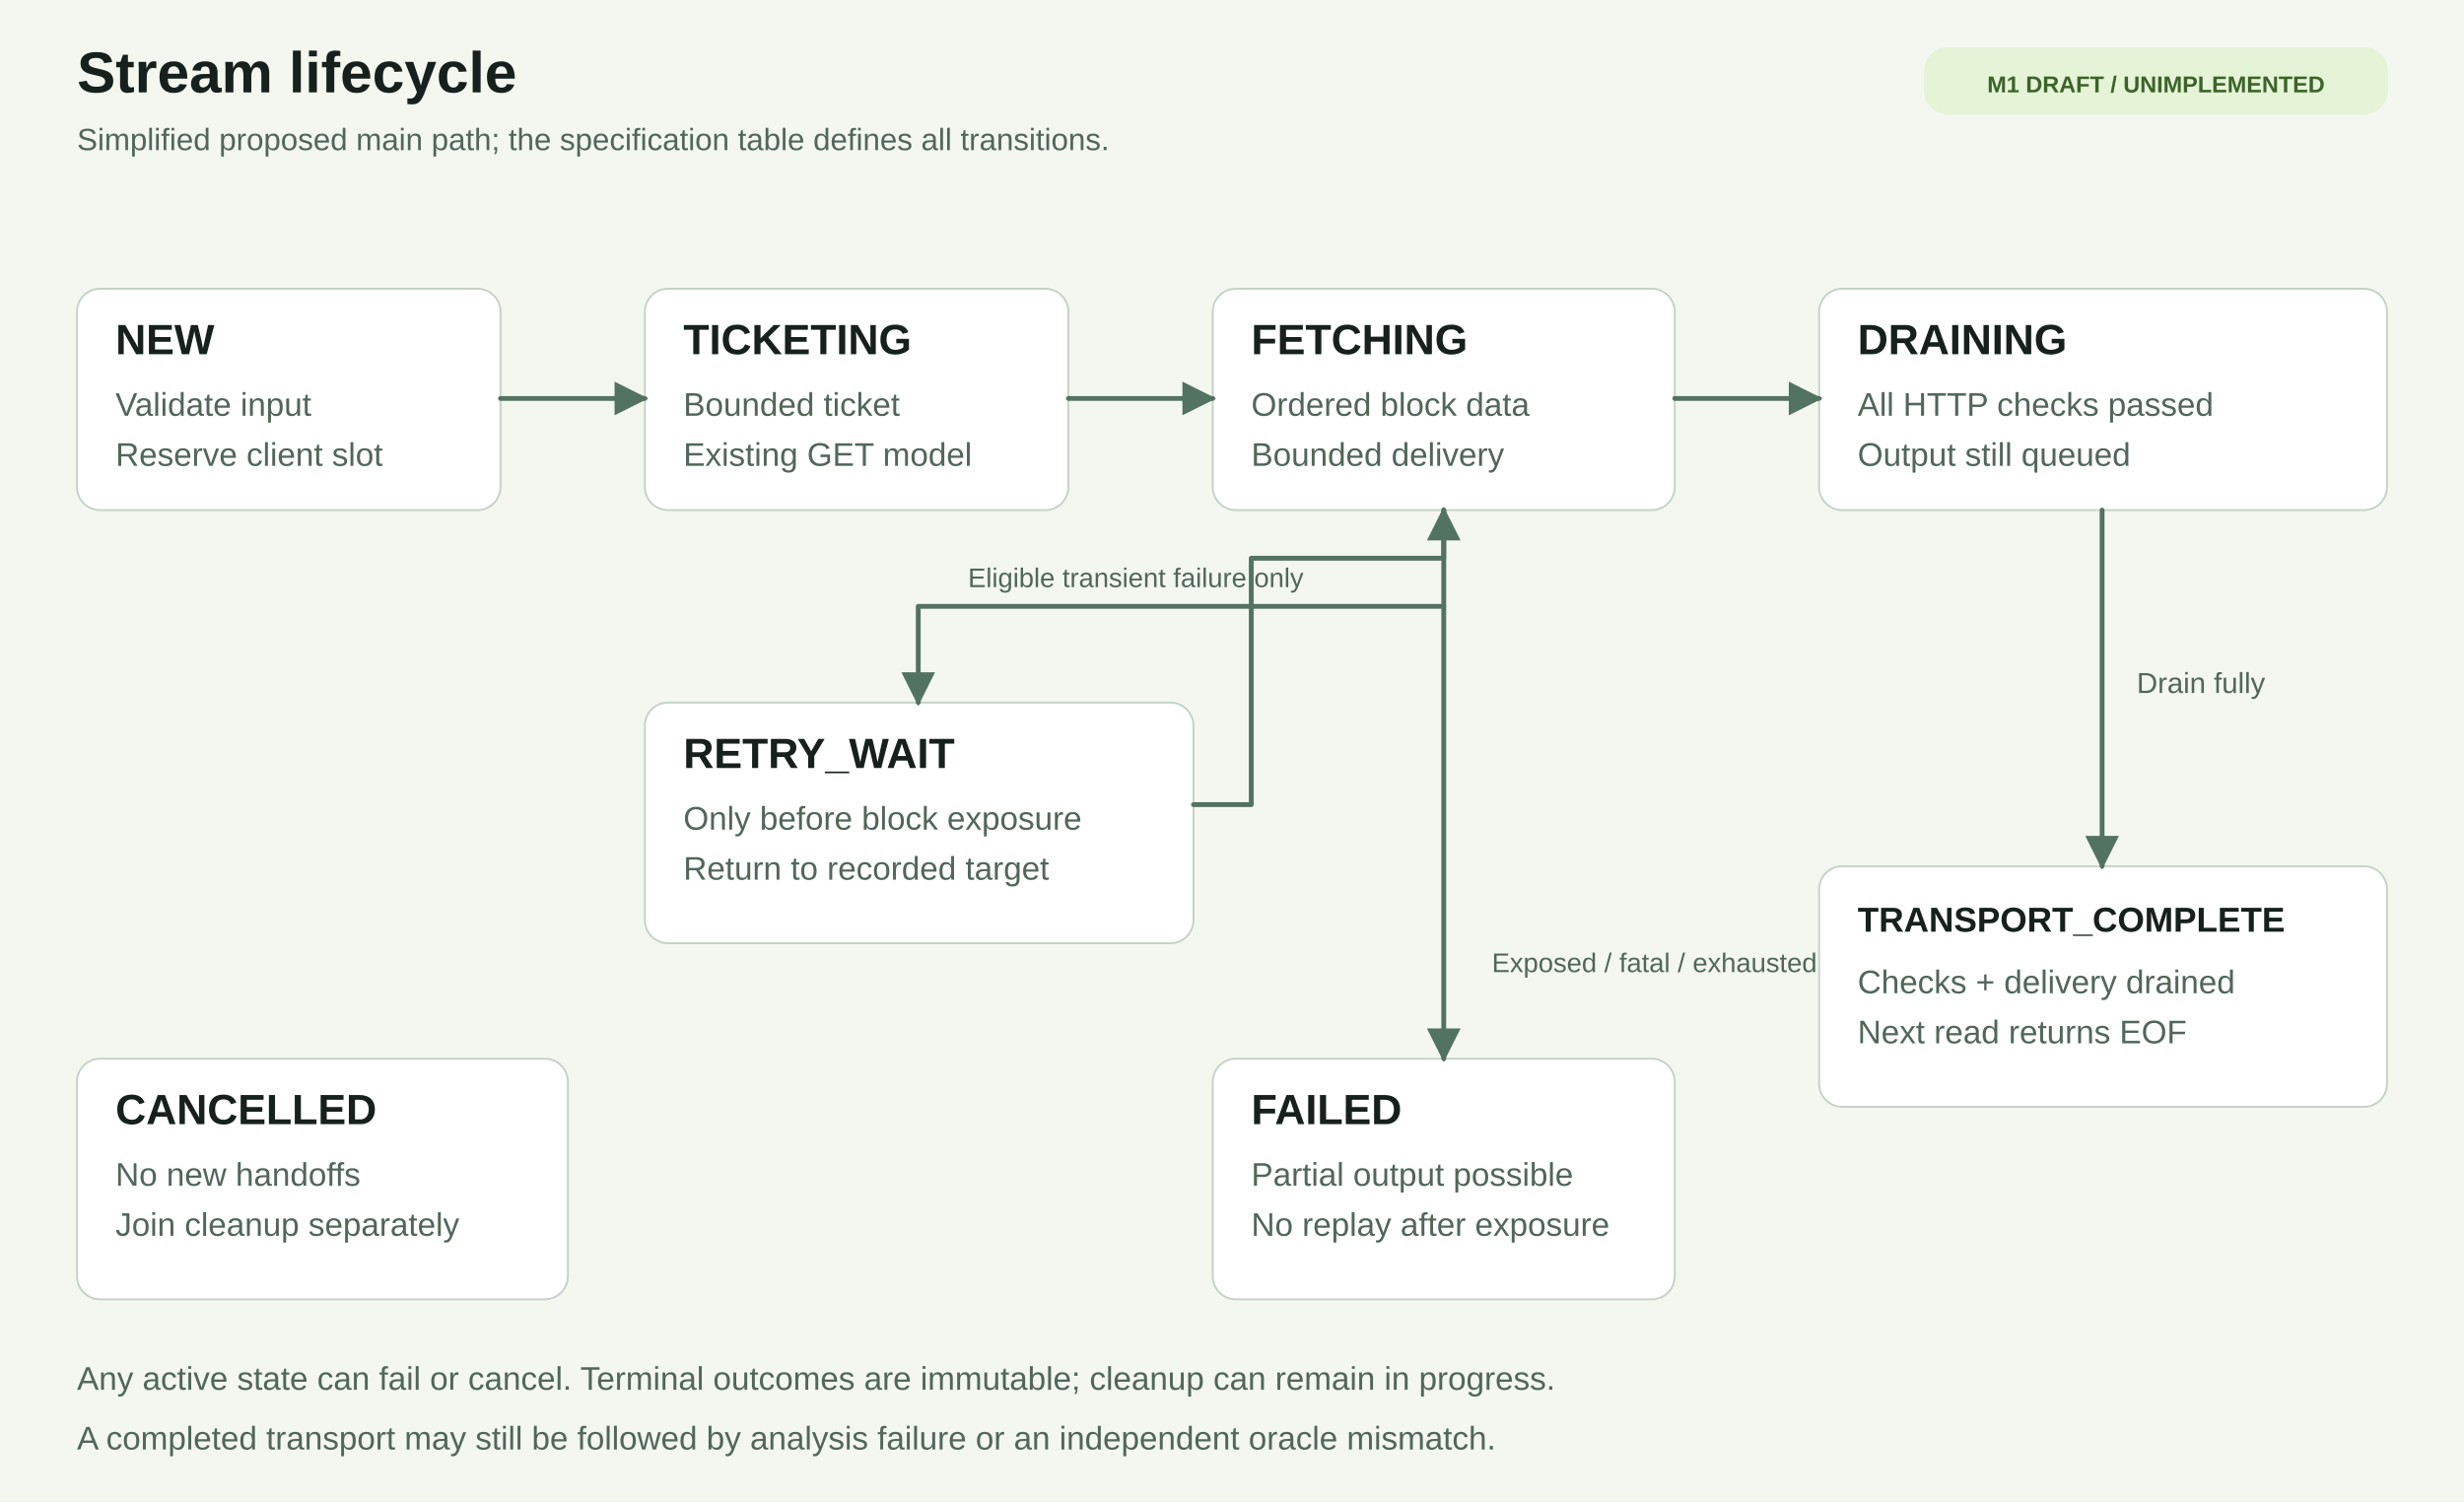
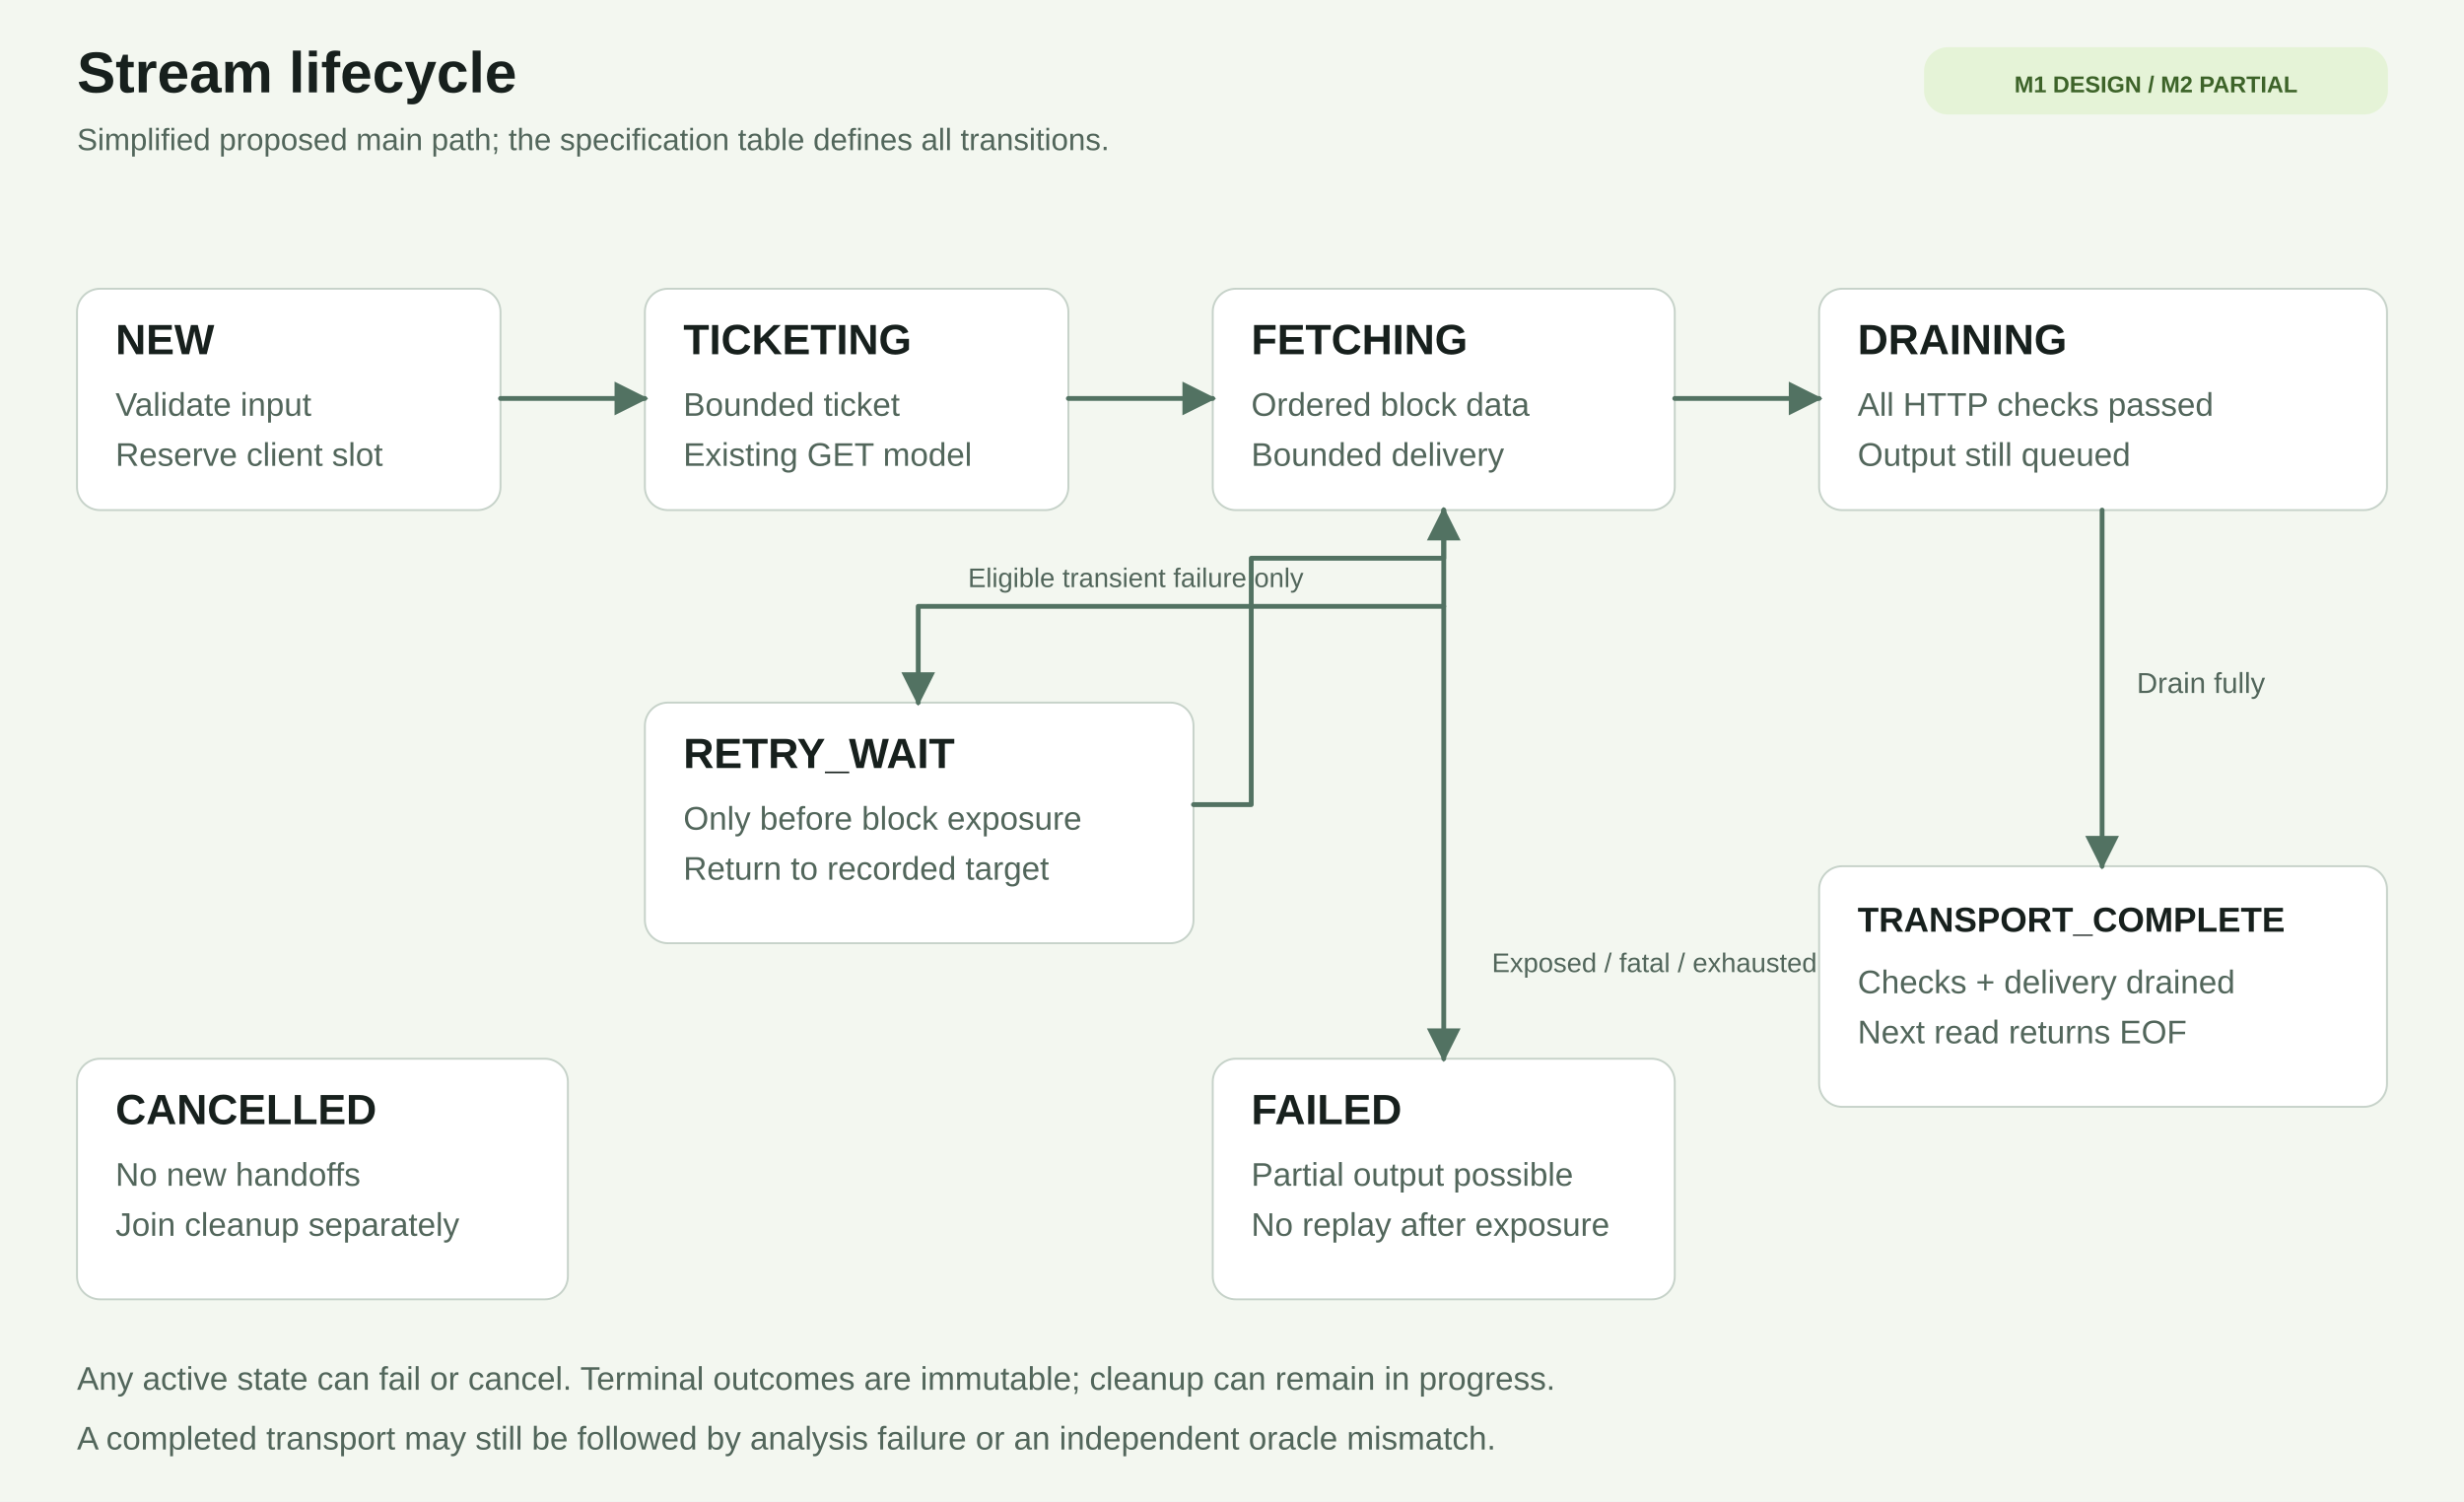
<svg xmlns="http://www.w3.org/2000/svg" width="1280" height="780" viewBox="0 0 1280 780" role="img" aria-labelledby="title desc">
  <style>text { font-family: Arial, Helvetica, sans-serif; } path { stroke-linecap: round; stroke-linejoin: round; }</style>
  <rect width="1280" height="780" fill="#f3f7f0" />
  <defs>
    <marker id="arrow" viewBox="0 0 10 10" refX="9" refY="5" markerWidth="7" markerHeight="7" orient="auto">
      <path d="M0 0 L10 5 L0 10 Z" fill="#527262" />
    </marker>
  </defs>
  <text x="40" y="48" font-size="30" fill="#17201d" font-weight="700" text-anchor="start">Stream lifecycle</text>
  <text x="40" y="78" font-size="16" fill="#52665b" font-weight="400" text-anchor="start">Simplified proposed main path; the specification table defines all transitions.</text>
  <rect x="1000" y="25" width="240" height="34" rx="12" fill="#e5f3d7" stroke="#e5f3d7" />
-   <text x="1120" y="48" font-size="12" fill="#3d6329" font-weight="700" text-anchor="middle">M1 DRAFT / UNIMPLEMENTED</text>
+   <text x="1120" y="48" font-size="12" fill="#3d6329" font-weight="700" text-anchor="middle">M1 DESIGN / M2 PARTIAL</text>
  <rect x="40" y="150" width="220" height="115" rx="12" fill="#ffffff" stroke="#c6d2c9" />
  <text x="60" y="184" font-size="22" fill="#17201d" font-weight="700" text-anchor="start">NEW</text>
  <text x="60" y="216" font-size="17" fill="#52665b" font-weight="400" text-anchor="start">Validate input</text>
  <text x="60" y="242" font-size="17" fill="#52665b" font-weight="400" text-anchor="start">Reserve client slot</text>
  <rect x="335" y="150" width="220" height="115" rx="12" fill="#ffffff" stroke="#c6d2c9" />
  <text x="355" y="184" font-size="22" fill="#17201d" font-weight="700" text-anchor="start">TICKETING</text>
  <text x="355" y="216" font-size="17" fill="#52665b" font-weight="400" text-anchor="start">Bounded ticket</text>
  <text x="355" y="242" font-size="17" fill="#52665b" font-weight="400" text-anchor="start">Existing GET model</text>
  <rect x="630" y="150" width="240" height="115" rx="12" fill="#ffffff" stroke="#c6d2c9" />
  <text x="650" y="184" font-size="22" fill="#17201d" font-weight="700" text-anchor="start">FETCHING</text>
  <text x="650" y="216" font-size="17" fill="#52665b" font-weight="400" text-anchor="start">Ordered block data</text>
  <text x="650" y="242" font-size="17" fill="#52665b" font-weight="400" text-anchor="start">Bounded delivery</text>
  <rect x="945" y="150" width="295" height="115" rx="12" fill="#ffffff" stroke="#c6d2c9" />
  <text x="965" y="184" font-size="22" fill="#17201d" font-weight="700" text-anchor="start">DRAINING</text>
  <text x="965" y="216" font-size="17" fill="#52665b" font-weight="400" text-anchor="start">All HTTP checks passed</text>
  <text x="965" y="242" font-size="17" fill="#52665b" font-weight="400" text-anchor="start">Output still queued</text>
  <path d="M260 207 L335 207" fill="none" stroke="#527262" stroke-width="2.5" marker-end="url(#arrow)" />
  <path d="M555 207 L630 207" fill="none" stroke="#527262" stroke-width="2.5" marker-end="url(#arrow)" />
  <path d="M870 207 L945 207" fill="none" stroke="#527262" stroke-width="2.5" marker-end="url(#arrow)" />
  <rect x="335" y="365" width="285" height="125" rx="12" fill="#ffffff" stroke="#c6d2c9" />
  <text x="355" y="399" font-size="22" fill="#17201d" font-weight="700" text-anchor="start">RETRY_WAIT</text>
  <text x="355" y="431" font-size="17" fill="#52665b" font-weight="400" text-anchor="start">Only before block exposure</text>
  <text x="355" y="457" font-size="17" fill="#52665b" font-weight="400" text-anchor="start">Return to recorded target</text>
  <rect x="945" y="450" width="295" height="125" rx="12" fill="#ffffff" stroke="#c6d2c9" />
  <text x="965" y="484" font-size="18" fill="#17201d" font-weight="700" text-anchor="start">TRANSPORT_COMPLETE</text>
  <text x="965" y="516" font-size="17" fill="#52665b" font-weight="400" text-anchor="start">Checks + delivery drained</text>
  <text x="965" y="542" font-size="17" fill="#52665b" font-weight="400" text-anchor="start">Next read returns EOF</text>
  <rect x="630" y="550" width="240" height="125" rx="12" fill="#ffffff" stroke="#c6d2c9" />
  <text x="650" y="584" font-size="22" fill="#17201d" font-weight="700" text-anchor="start">FAILED</text>
  <text x="650" y="616" font-size="17" fill="#52665b" font-weight="400" text-anchor="start">Partial output possible</text>
  <text x="650" y="642" font-size="17" fill="#52665b" font-weight="400" text-anchor="start">No replay after exposure</text>
  <rect x="40" y="550" width="255" height="125" rx="12" fill="#ffffff" stroke="#c6d2c9" />
  <text x="60" y="584" font-size="22" fill="#17201d" font-weight="700" text-anchor="start">CANCELLED</text>
  <text x="60" y="616" font-size="17" fill="#52665b" font-weight="400" text-anchor="start">No new handoffs</text>
  <text x="60" y="642" font-size="17" fill="#52665b" font-weight="400" text-anchor="start">Join cleanup separately</text>
  <path d="M750 265 V315 H477 V365" fill="none" stroke="#527262" stroke-width="2.5" marker-end="url(#arrow)" />
  <text x="590" y="305" font-size="14" fill="#52665b" font-weight="400" text-anchor="middle">Eligible transient failure only</text>
  <path d="M620 418 H650 V290 H750 V265" fill="none" stroke="#527262" stroke-width="2.5" marker-end="url(#arrow)" />
  <path d="M1092 265 V450" fill="none" stroke="#527262" stroke-width="2.5" marker-end="url(#arrow)" />
  <text x="1110" y="360" font-size="15" fill="#52665b" font-weight="400" text-anchor="start">Drain fully</text>
  <path d="M750 315 V550" fill="none" stroke="#527262" stroke-width="2.5" marker-end="url(#arrow)" />
  <text x="775" y="505" font-size="14" fill="#52665b" font-weight="400" text-anchor="start">Exposed / fatal / exhausted</text>
  <text x="40" y="722" font-size="17" fill="#52665b" font-weight="400" text-anchor="start">Any active state can fail or cancel. Terminal outcomes are immutable; cleanup can remain in progress.</text>
  <text x="40" y="753" font-size="17" fill="#52665b" font-weight="400" text-anchor="start">A completed transport may still be followed by analysis failure or an independent oracle mismatch.</text>
</svg>
